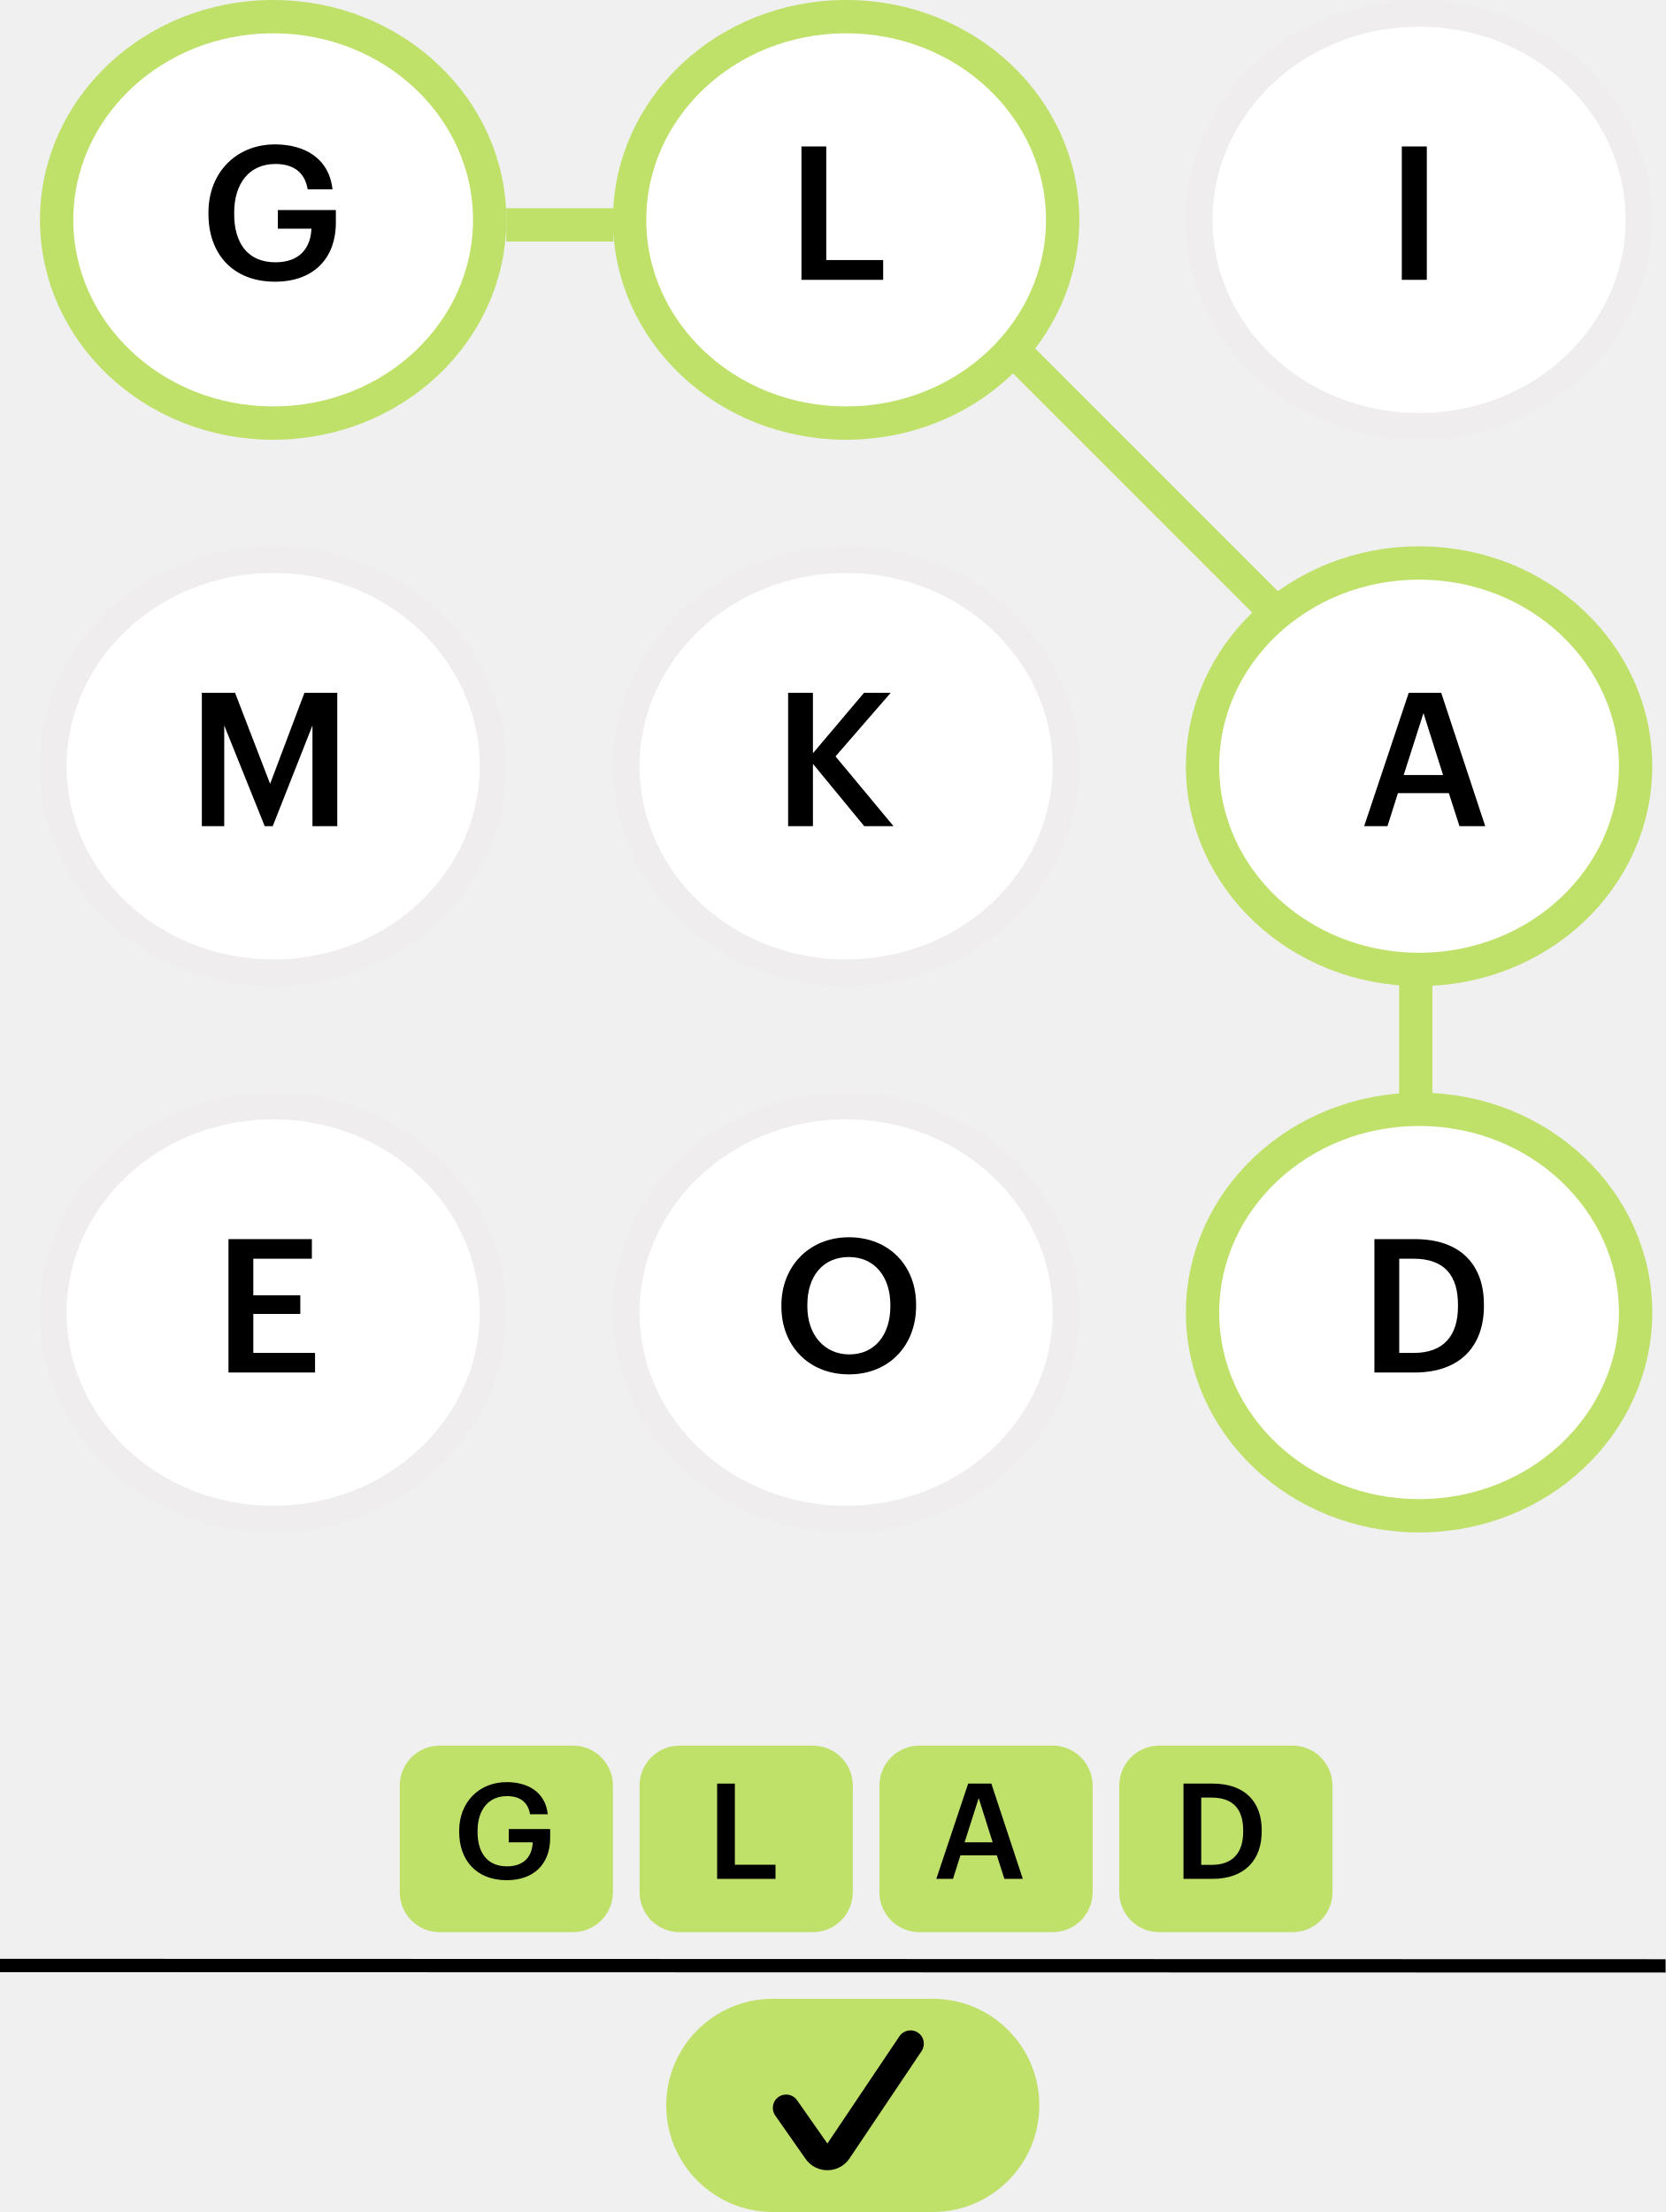
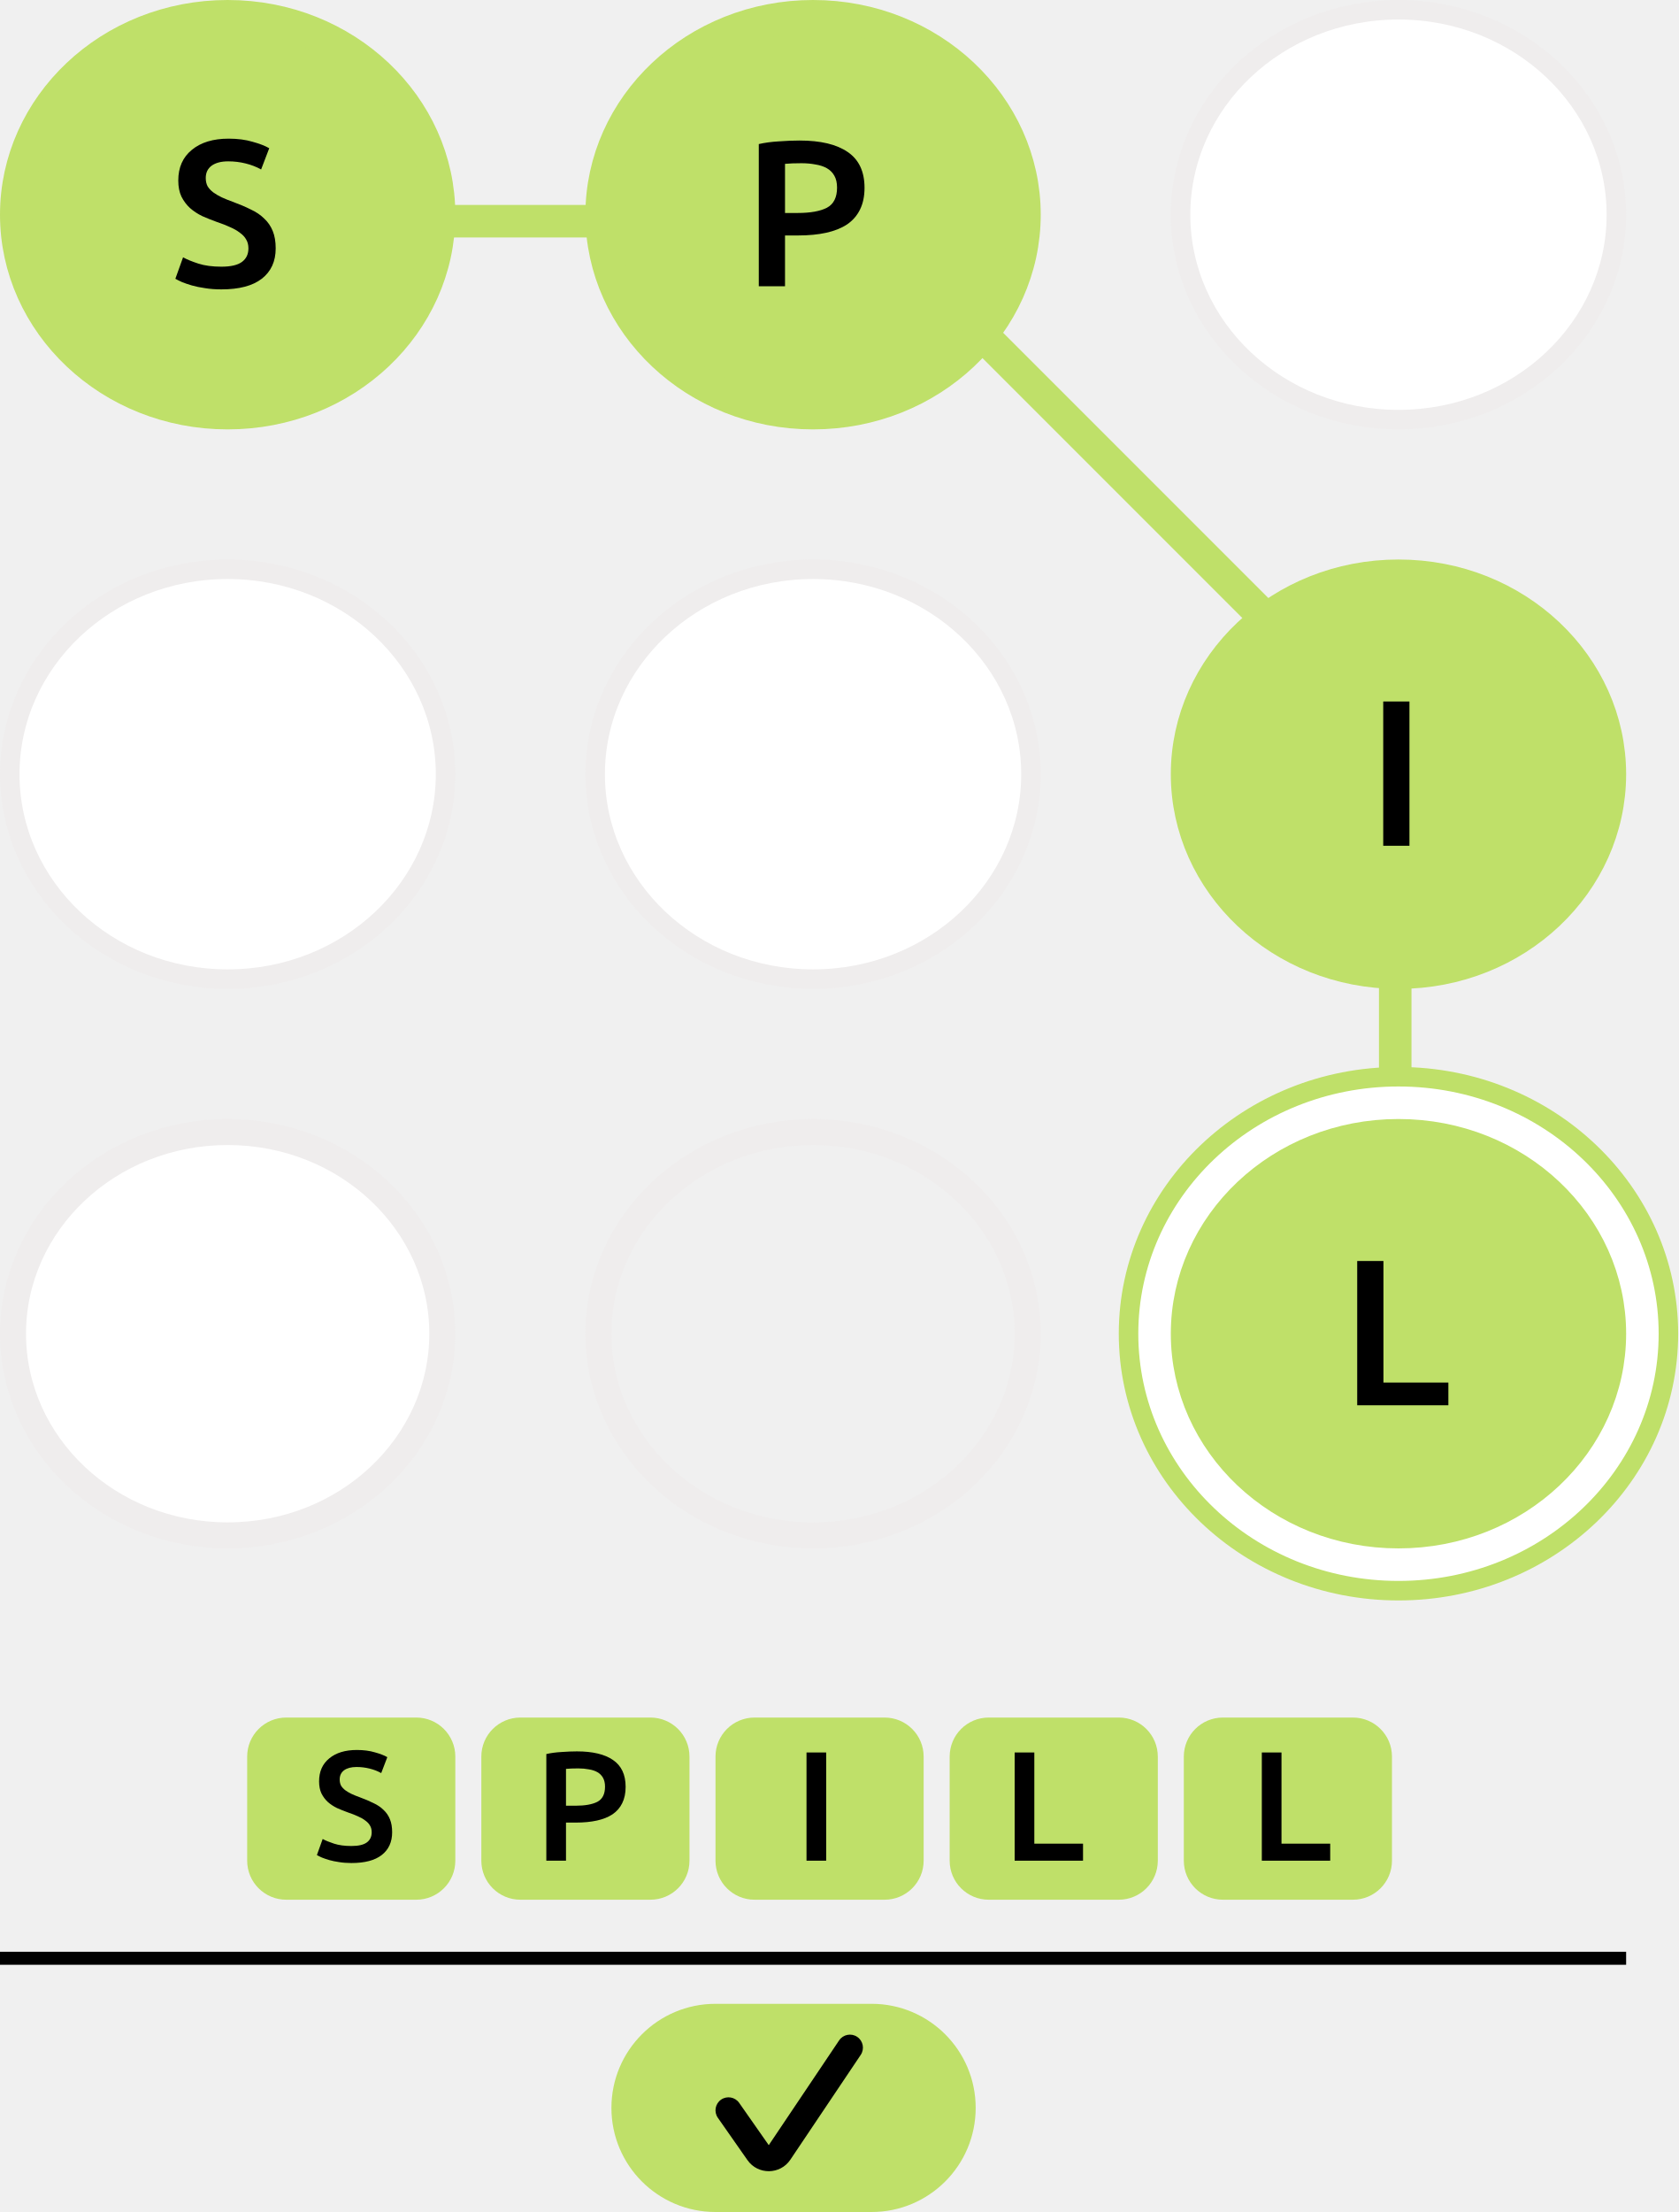
- <svg xmlns="http://www.w3.org/2000/svg" width="125" height="166" viewBox="0 0 125 166" fill="none">
-   <line x1="0" y1="147.5" x2="125" y2="147.53" stroke="black" />
-   <path d="M36.75 16.5C36.75 24.854 29.545 31.75 20.5 31.75C11.455 31.75 4.25 24.854 4.25 16.5C4.25 8.146 11.455 1.25 20.5 1.25C29.545 1.25 36.75 8.146 36.75 16.5Z" fill="white" stroke="#BFE069" stroke-width="2.5" />
-   <path d="M79.75 16.5C79.75 24.854 72.545 31.75 63.5 31.75C54.455 31.75 47.25 24.854 47.25 16.5C47.25 8.146 54.455 1.25 63.5 1.25C72.545 1.25 79.75 8.146 79.75 16.5Z" fill="white" stroke="#BFE069" stroke-width="2.5" />
-   <path d="M122.75 57.5C122.75 65.854 115.545 72.75 106.5 72.75C97.455 72.75 90.25 65.854 90.25 57.5C90.25 49.146 97.455 42.25 106.5 42.25C115.545 42.25 122.75 49.146 122.75 57.5Z" fill="white" stroke="#BFE069" stroke-width="2.5" />
-   <path d="M122.75 98.5C122.75 106.854 115.545 113.75 106.5 113.75C97.455 113.75 90.25 106.854 90.25 98.5C90.25 90.146 97.455 83.25 106.5 83.25C115.545 83.25 122.75 90.146 122.75 98.5Z" fill="white" stroke="#BFE069" stroke-width="2.5" />
-   <line x1="37.998" y1="16.875" x2="46.03" y2="16.875" stroke="#BFE069" stroke-width="2.5" />
-   <line x1="75.884" y1="26.116" x2="95.884" y2="46.116" stroke="#BFE069" stroke-width="2.5" />
-   <line x1="106.25" y1="72" x2="106.25" y2="84" stroke="#BFE069" stroke-width="2.5" />
-   <path d="M123 16.5C123 25.006 115.669 32 106.5 32C97.331 32 90 25.006 90 16.5C90 7.994 97.331 1 106.5 1C115.669 1 123 7.994 123 16.5Z" fill="white" stroke="#EFEDED" stroke-width="2" />
-   <path d="M37 57.5C37 66.006 29.669 73 20.5 73C11.331 73 4 66.006 4 57.5C4 48.994 11.331 42 20.5 42C29.669 42 37 48.994 37 57.5Z" fill="white" stroke="#EFEDED" stroke-width="2" />
-   <path d="M80 57.5C80 66.006 72.669 73 63.5 73C54.331 73 47 66.006 47 57.5C47 48.994 54.331 42 63.5 42C72.669 42 80 48.994 80 57.5Z" fill="white" stroke="#EFEDED" stroke-width="2" />
-   <path d="M37 98.5C37 107.006 29.669 114 20.5 114C11.331 114 4 107.006 4 98.5C4 89.994 11.331 83 20.5 83C29.669 83 37 89.994 37 98.5Z" fill="white" stroke="#EFEDED" stroke-width="2" />
-   <path d="M80 98.5C80 107.006 72.669 114 63.5 114C54.331 114 47 107.006 47 98.5C47 89.994 54.331 83 63.5 83C72.669 83 80 89.994 80 98.5Z" fill="white" stroke="#EFEDED" stroke-width="2" />
-   <path d="M63.712 103.14C66.75 103.14 68.752 100.942 68.752 98.016V97.904C68.752 94.964 66.694 92.85 63.712 92.85C60.744 92.85 58.644 95.02 58.644 97.946V98.058C58.644 100.942 60.646 103.14 63.712 103.14ZM63.74 101.642C61.92 101.642 60.59 100.228 60.59 98.044V97.932C60.59 95.776 61.752 94.334 63.712 94.334C65.672 94.334 66.82 95.86 66.82 97.918V98.03C66.82 100.2 65.63 101.642 63.74 101.642Z" fill="black" />
-   <path d="M20.642 21.14C23.47 21.14 25.206 19.46 25.206 16.688V15.764H20.852V17.164H23.372C23.316 18.55 22.546 19.684 20.67 19.684C18.57 19.684 17.576 18.214 17.576 16.072V15.96C17.576 13.762 18.71 12.306 20.67 12.306C21.972 12.306 22.868 12.88 23.092 14.21H24.954C24.688 11.816 22.784 10.836 20.642 10.836C17.716 10.836 15.644 12.964 15.644 15.946V16.058C15.644 19.012 17.436 21.14 20.642 21.14Z" fill="black" />
-   <path d="M15.148 62H16.828V54.44L19.866 62H20.468L23.45 54.44V62H25.312V51.99H22.848L20.272 58.822L17.64 51.99H15.148V62Z" fill="black" />
-   <path d="M59.148 62H61.01V57.324L64.86 62H67.058L62.704 56.764L66.848 51.99H64.846L61.01 56.526V51.99H59.148V62Z" fill="black" />
-   <path d="M60.148 21H66.28V19.516H62.01V10.99H60.148V21Z" fill="black" />
-   <path d="M102.378 62H104.128L104.912 59.522H108.734L109.532 62H111.464L108.16 51.99H105.724L102.378 62ZM106.83 53.516L108.3 58.164H105.346L106.83 53.516Z" fill="black" />
-   <path d="M17.148 103H23.644V101.53H19.01V98.604H22.538V97.204H19.01V94.46H23.406V92.99H17.148V103Z" fill="black" />
-   <path d="M103.148 103H106.158C109.672 103 111.366 100.928 111.366 98.016V97.89C111.366 94.978 109.672 92.99 106.186 92.99H103.148V103ZM105.01 101.53V94.46H106.088C108.44 94.46 109.42 95.762 109.42 97.918V98.03C109.42 100.242 108.342 101.53 106.102 101.53H105.01Z" fill="black" />
-   <path d="M105.204 21H107.08V10.99H105.204V21Z" fill="black" />
-   <rect x="30" y="131" width="16" height="14" rx="3" fill="#BFE069" />
-   <rect x="48" y="131" width="16" height="14" rx="3" fill="#BFE069" />
-   <rect x="66" y="131" width="16" height="14" rx="3" fill="#BFE069" />
-   <rect x="84" y="131" width="16" height="14" rx="3" fill="#BFE069" />
-   <path d="M38.03 141.1C40.05 141.1 41.29 139.9 41.29 137.92V137.26H38.18V138.26H39.98C39.94 139.25 39.39 140.06 38.05 140.06C36.55 140.06 35.84 139.01 35.84 137.48V137.4C35.84 135.83 36.65 134.79 38.05 134.79C38.98 134.79 39.62 135.2 39.78 136.15H41.11C40.92 134.44 39.56 133.74 38.03 133.74C35.94 133.74 34.46 135.26 34.46 137.39V137.47C34.46 139.58 35.74 141.1 38.03 141.1Z" fill="black" />
-   <path d="M53.82 141H58.2V139.94H55.15V133.85H53.82V141Z" fill="black" />
-   <path d="M70.27 141H71.52L72.08 139.23H74.81L75.38 141H76.76L74.4 133.85H72.66L70.27 141ZM73.45 134.94L74.5 138.26H72.39L73.45 134.94Z" fill="black" />
-   <path d="M88.82 141H90.97C93.48 141 94.69 139.52 94.69 137.44V137.35C94.69 135.27 93.48 133.85 90.99 133.85H88.82V141ZM90.15 139.95V134.9H90.92C92.6 134.9 93.3 135.83 93.3 137.37V137.45C93.3 139.03 92.53 139.95 90.93 139.95H90.15Z" fill="black" />
-   <rect x="50" y="150" width="28" height="16" rx="8" fill="#BFE069" />
-   <path d="M59.819 157.612C59.503 157.16 58.879 157.05 58.427 157.366C57.974 157.683 57.864 158.306 58.181 158.759L59.819 157.612ZM61.276 161.438L60.456 162.011L60.456 162.011L61.276 161.438ZM62.923 161.422L62.093 160.865L62.093 160.865L62.923 161.422ZM69.163 153.926C69.471 153.468 69.349 152.846 68.891 152.539C68.433 152.231 67.811 152.353 67.503 152.811L69.163 153.926ZM58.181 158.759L60.456 162.011L62.095 160.864L59.819 157.612L58.181 158.759ZM63.754 161.98L69.163 153.926L67.503 152.811L62.093 160.865L63.754 161.98ZM60.456 162.011C61.261 163.161 62.97 163.147 63.754 161.98L62.093 160.865C62.091 160.868 62.09 160.868 62.092 160.867C62.093 160.867 62.094 160.866 62.095 160.865C62.097 160.864 62.097 160.865 62.095 160.865C62.092 160.865 62.092 160.864 62.094 160.865C62.095 160.865 62.096 160.866 62.097 160.867C62.098 160.868 62.097 160.867 62.095 160.864L60.456 162.011Z" fill="black" />
+ <svg xmlns="http://www.w3.org/2000/svg" width="129" height="170" viewBox="0 0 129 170" fill="none">
+   <line x1="107.25" y1="75" x2="107.25" y2="87" stroke="#BFE069" stroke-width="2.5" />
+   <path d="M128.25 102.5C128.25 113.374 118.994 122.25 107.5 122.25C96.006 122.25 86.75 113.374 86.75 102.5C86.75 91.626 96.006 82.75 107.5 82.75C118.994 82.75 128.25 91.626 128.25 102.5Z" fill="white" stroke="#BFE069" stroke-width="1.5" />
+   <path d="M33.75 16.5C33.75 24.854 26.545 31.75 17.5 31.75C8.455 31.75 1.25 24.854 1.25 16.5C1.25 8.146 8.455 1.25 17.5 1.25C26.545 1.25 33.75 8.146 33.75 16.5Z" fill="#BFE069" stroke="#BFE069" stroke-width="2.5" />
+   <path d="M78.75 16.5C78.75 24.854 71.545 31.75 62.5 31.75C53.455 31.75 46.25 24.854 46.25 16.5C46.25 8.146 53.455 1.25 62.5 1.25C71.545 1.25 78.75 8.146 78.75 16.5Z" fill="#BFE069" stroke="#BFE069" stroke-width="2.5" />
+   <path d="M123.75 59.5C123.75 67.854 116.545 74.75 107.5 74.75C98.455 74.75 91.25 67.854 91.25 59.5C91.25 51.146 98.455 44.25 107.5 44.25C116.545 44.25 123.75 51.146 123.75 59.5Z" fill="#BFE069" stroke="#BFE069" stroke-width="2.5" />
+   <path d="M123.75 102.5C123.75 110.854 116.545 117.75 107.5 117.75C98.455 117.75 91.25 110.854 91.25 102.5C91.25 94.146 98.455 87.25 107.5 87.25C116.545 87.25 123.75 94.146 123.75 102.5Z" fill="#BFE069" stroke="#BFE069" stroke-width="2.5" />
+   <line x1="33.995" y1="17" x2="46.028" y2="17" stroke="#BFE069" stroke-width="2.5" />
+   <line x1="75.884" y1="26.116" x2="96.884" y2="47.116" stroke="#BFE069" stroke-width="2.5" />
+   <path d="M124.25 16.5C124.25 25.157 116.793 32.25 107.5 32.25C98.207 32.25 90.75 25.157 90.75 16.5C90.75 7.842 98.207 0.75 107.5 0.75C116.793 0.75 124.25 7.842 124.25 16.5Z" fill="white" stroke="#EFEDED" stroke-width="1.5" />
+   <path d="M34.25 59.5C34.25 68.157 26.793 75.25 17.5 75.25C8.207 75.25 0.75 68.157 0.75 59.5C0.75 50.843 8.207 43.75 17.5 43.75C26.793 43.75 34.25 50.843 34.25 59.5Z" fill="white" stroke="#EFEDED" stroke-width="1.5" />
+   <path d="M79.25 59.5C79.25 68.157 71.793 75.25 62.5 75.25C53.207 75.25 45.75 68.157 45.75 59.5C45.75 50.843 53.207 43.75 62.5 43.75C71.793 43.75 79.25 50.843 79.25 59.5Z" fill="white" stroke="#EFEDED" stroke-width="1.5" />
+   <path d="M34 102.5C34 111.006 26.669 118 17.5 118C8.331 118 1 111.006 1 102.5C1 93.994 8.331 87 17.5 87C26.669 87 34 93.994 34 102.5Z" fill="white" stroke="#EFEDED" stroke-width="2" />
+   <path d="M79 102.5C79 111.006 71.669 118 62.5 118C53.331 118 46 111.006 46 102.5C46 93.994 53.331 87 62.5 87C71.669 87 79 93.994 79 102.5Z" stroke="#EFEDED" stroke-width="2" />
+   <path d="M17.016 20.496C17.741 20.496 18.269 20.373 18.6 20.128C18.931 19.883 19.096 19.536 19.096 19.088C19.096 18.821 19.037 18.592 18.92 18.4C18.813 18.208 18.653 18.037 18.44 17.888C18.237 17.728 17.987 17.584 17.688 17.456C17.389 17.317 17.048 17.184 16.664 17.056C16.28 16.917 15.907 16.768 15.544 16.608C15.192 16.437 14.877 16.229 14.6 15.984C14.333 15.739 14.115 15.445 13.944 15.104C13.784 14.763 13.704 14.352 13.704 13.872C13.704 12.869 14.051 12.085 14.744 11.52C15.437 10.944 16.381 10.656 17.576 10.656C18.269 10.656 18.883 10.736 19.416 10.896C19.96 11.045 20.387 11.211 20.696 11.392L20.072 13.024C19.709 12.821 19.309 12.667 18.872 12.56C18.445 12.453 18.003 12.4 17.544 12.4C17 12.4 16.573 12.512 16.264 12.736C15.965 12.96 15.816 13.275 15.816 13.68C15.816 13.925 15.864 14.139 15.96 14.32C16.067 14.491 16.211 14.645 16.392 14.784C16.584 14.923 16.803 15.051 17.048 15.168C17.304 15.285 17.581 15.397 17.88 15.504C18.403 15.696 18.867 15.893 19.272 16.096C19.688 16.288 20.035 16.523 20.312 16.8C20.6 17.067 20.819 17.387 20.968 17.76C21.117 18.123 21.192 18.565 21.192 19.088C21.192 20.091 20.835 20.869 20.12 21.424C19.416 21.968 18.381 22.24 17.016 22.24C16.557 22.24 16.136 22.208 15.752 22.144C15.379 22.091 15.043 22.021 14.744 21.936C14.456 21.851 14.205 21.765 13.992 21.68C13.779 21.584 13.608 21.499 13.48 21.424L14.072 19.776C14.36 19.936 14.749 20.096 15.24 20.256C15.731 20.416 16.323 20.496 17.016 20.496Z" fill="black" />
+   <path d="M61.464 10.8C63.075 10.8 64.307 11.093 65.16 11.68C66.024 12.267 66.456 13.184 66.456 14.432C66.456 15.083 66.339 15.643 66.104 16.112C65.88 16.571 65.549 16.949 65.112 17.248C64.675 17.536 64.141 17.749 63.512 17.888C62.883 18.027 62.163 18.096 61.352 18.096H60.344V22H58.328V11.072C58.797 10.965 59.315 10.896 59.88 10.864C60.456 10.821 60.984 10.8 61.464 10.8ZM61.608 12.544C61.096 12.544 60.675 12.56 60.344 12.592V16.368H61.32C62.291 16.368 63.037 16.235 63.56 15.968C64.083 15.691 64.344 15.173 64.344 14.416C64.344 14.053 64.275 13.749 64.136 13.504C63.997 13.259 63.805 13.067 63.56 12.928C63.315 12.789 63.021 12.693 62.68 12.64C62.349 12.576 61.992 12.544 61.608 12.544Z" fill="black" />
+   <path d="M106.328 53.912H108.344V65H106.328V53.912Z" fill="black" />
+   <path d="M111.336 106.256V108H104.328V96.912H106.344V106.256H111.336Z" fill="black" />
+   <rect x="47" y="154" width="28" height="16" rx="8" fill="#BFE069" />
+   <path d="M56.819 161.612C56.503 161.16 55.879 161.05 55.427 161.366C54.974 161.683 54.864 162.306 55.181 162.759L56.819 161.612ZM58.276 165.438L57.456 166.011L57.456 166.011L58.276 165.438ZM59.923 165.422L59.093 164.865L59.093 164.865L59.923 165.422ZM66.163 157.926C66.471 157.468 66.349 156.846 65.891 156.539C65.433 156.231 64.811 156.353 64.503 156.811L66.163 157.926ZM55.181 162.759L57.456 166.011L59.095 164.864L56.819 161.612L55.181 162.759ZM60.754 165.98L66.163 157.926L64.503 156.811L59.093 164.865L60.754 165.98ZM57.456 166.011C58.261 167.161 59.97 167.147 60.754 165.98L59.093 164.865C59.091 164.868 59.09 164.868 59.092 164.867C59.093 164.867 59.094 164.866 59.095 164.865C59.097 164.864 59.097 164.865 59.095 164.865C59.092 164.865 59.092 164.864 59.094 164.865C59.095 164.865 59.096 164.866 59.097 164.867C59.098 164.868 59.097 164.867 59.095 164.864L57.456 166.011Z" fill="black" />
+   <line y1="150.5" x2="125" y2="150.5" stroke="black" />
+   <rect x="19" y="132" width="16" height="14" rx="3" fill="#BFE069" />
+   <rect x="37" y="132" width="16" height="14" rx="3" fill="#BFE069" />
+   <rect x="55" y="132" width="16" height="14" rx="3" fill="#BFE069" />
+   <rect x="73" y="132" width="16" height="14" rx="3" fill="#BFE069" />
+   <rect x="91" y="132" width="16" height="14" rx="3" fill="#BFE069" />
+   <path d="M27.012 141.872C27.556 141.872 27.952 141.78 28.2 141.596C28.448 141.412 28.572 141.152 28.572 140.816C28.572 140.616 28.528 140.444 28.44 140.3C28.36 140.156 28.24 140.028 28.08 139.916C27.928 139.796 27.74 139.688 27.516 139.592C27.292 139.488 27.036 139.388 26.748 139.292C26.46 139.188 26.18 139.076 25.908 138.956C25.644 138.828 25.408 138.672 25.2 138.488C25 138.304 24.836 138.084 24.708 137.828C24.588 137.572 24.528 137.264 24.528 136.904C24.528 136.152 24.788 135.564 25.308 135.14C25.828 134.708 26.536 134.492 27.432 134.492C27.952 134.492 28.412 134.552 28.812 134.672C29.22 134.784 29.54 134.908 29.772 135.044L29.304 136.268C29.032 136.116 28.732 136 28.404 135.92C28.084 135.84 27.752 135.8 27.408 135.8C27 135.8 26.68 135.884 26.448 136.052C26.224 136.22 26.112 136.456 26.112 136.76C26.112 136.944 26.148 137.104 26.22 137.24C26.3 137.368 26.408 137.484 26.544 137.588C26.688 137.692 26.852 137.788 27.036 137.876C27.228 137.964 27.436 138.048 27.66 138.128C28.052 138.272 28.4 138.42 28.704 138.572C29.016 138.716 29.276 138.892 29.484 139.1C29.7 139.3 29.864 139.54 29.976 139.82C30.088 140.092 30.144 140.424 30.144 140.816C30.144 141.568 29.876 142.152 29.34 142.568C28.812 142.976 28.036 143.18 27.012 143.18C26.668 143.18 26.352 143.156 26.064 143.108C25.784 143.068 25.532 143.016 25.308 142.952C25.092 142.888 24.904 142.824 24.744 142.76C24.584 142.688 24.456 142.624 24.36 142.568L24.804 141.332C25.02 141.452 25.312 141.572 25.68 141.692C26.048 141.812 26.492 141.872 27.012 141.872Z" fill="black" />
+   <path d="M44.348 134.6C45.556 134.6 46.48 134.82 47.12 135.26C47.768 135.7 48.092 136.388 48.092 137.324C48.092 137.812 48.004 138.232 47.828 138.584C47.66 138.928 47.412 139.212 47.084 139.436C46.756 139.652 46.356 139.812 45.884 139.916C45.412 140.02 44.872 140.072 44.264 140.072H43.508V143H41.996V134.804C42.348 134.724 42.736 134.672 43.16 134.648C43.592 134.616 43.988 134.6 44.348 134.6ZM44.456 135.908C44.072 135.908 43.756 135.92 43.508 135.944V138.776H44.24C44.968 138.776 45.528 138.676 45.92 138.476C46.312 138.268 46.508 137.88 46.508 137.312C46.508 137.04 46.456 136.812 46.352 136.628C46.248 136.444 46.104 136.3 45.92 136.196C45.736 136.092 45.516 136.02 45.26 135.98C45.012 135.932 44.744 135.908 44.456 135.908Z" fill="black" />
+   <path d="M61.996 134.684H63.508V143H61.996V134.684Z" fill="black" />
+   <path d="M83.252 141.692V143H77.996V134.684H79.508V141.692H83.252Z" fill="black" />
+   <path d="M102.252 141.692V143H96.996V134.684H98.508V141.692H102.252Z" fill="black" />
</svg>
